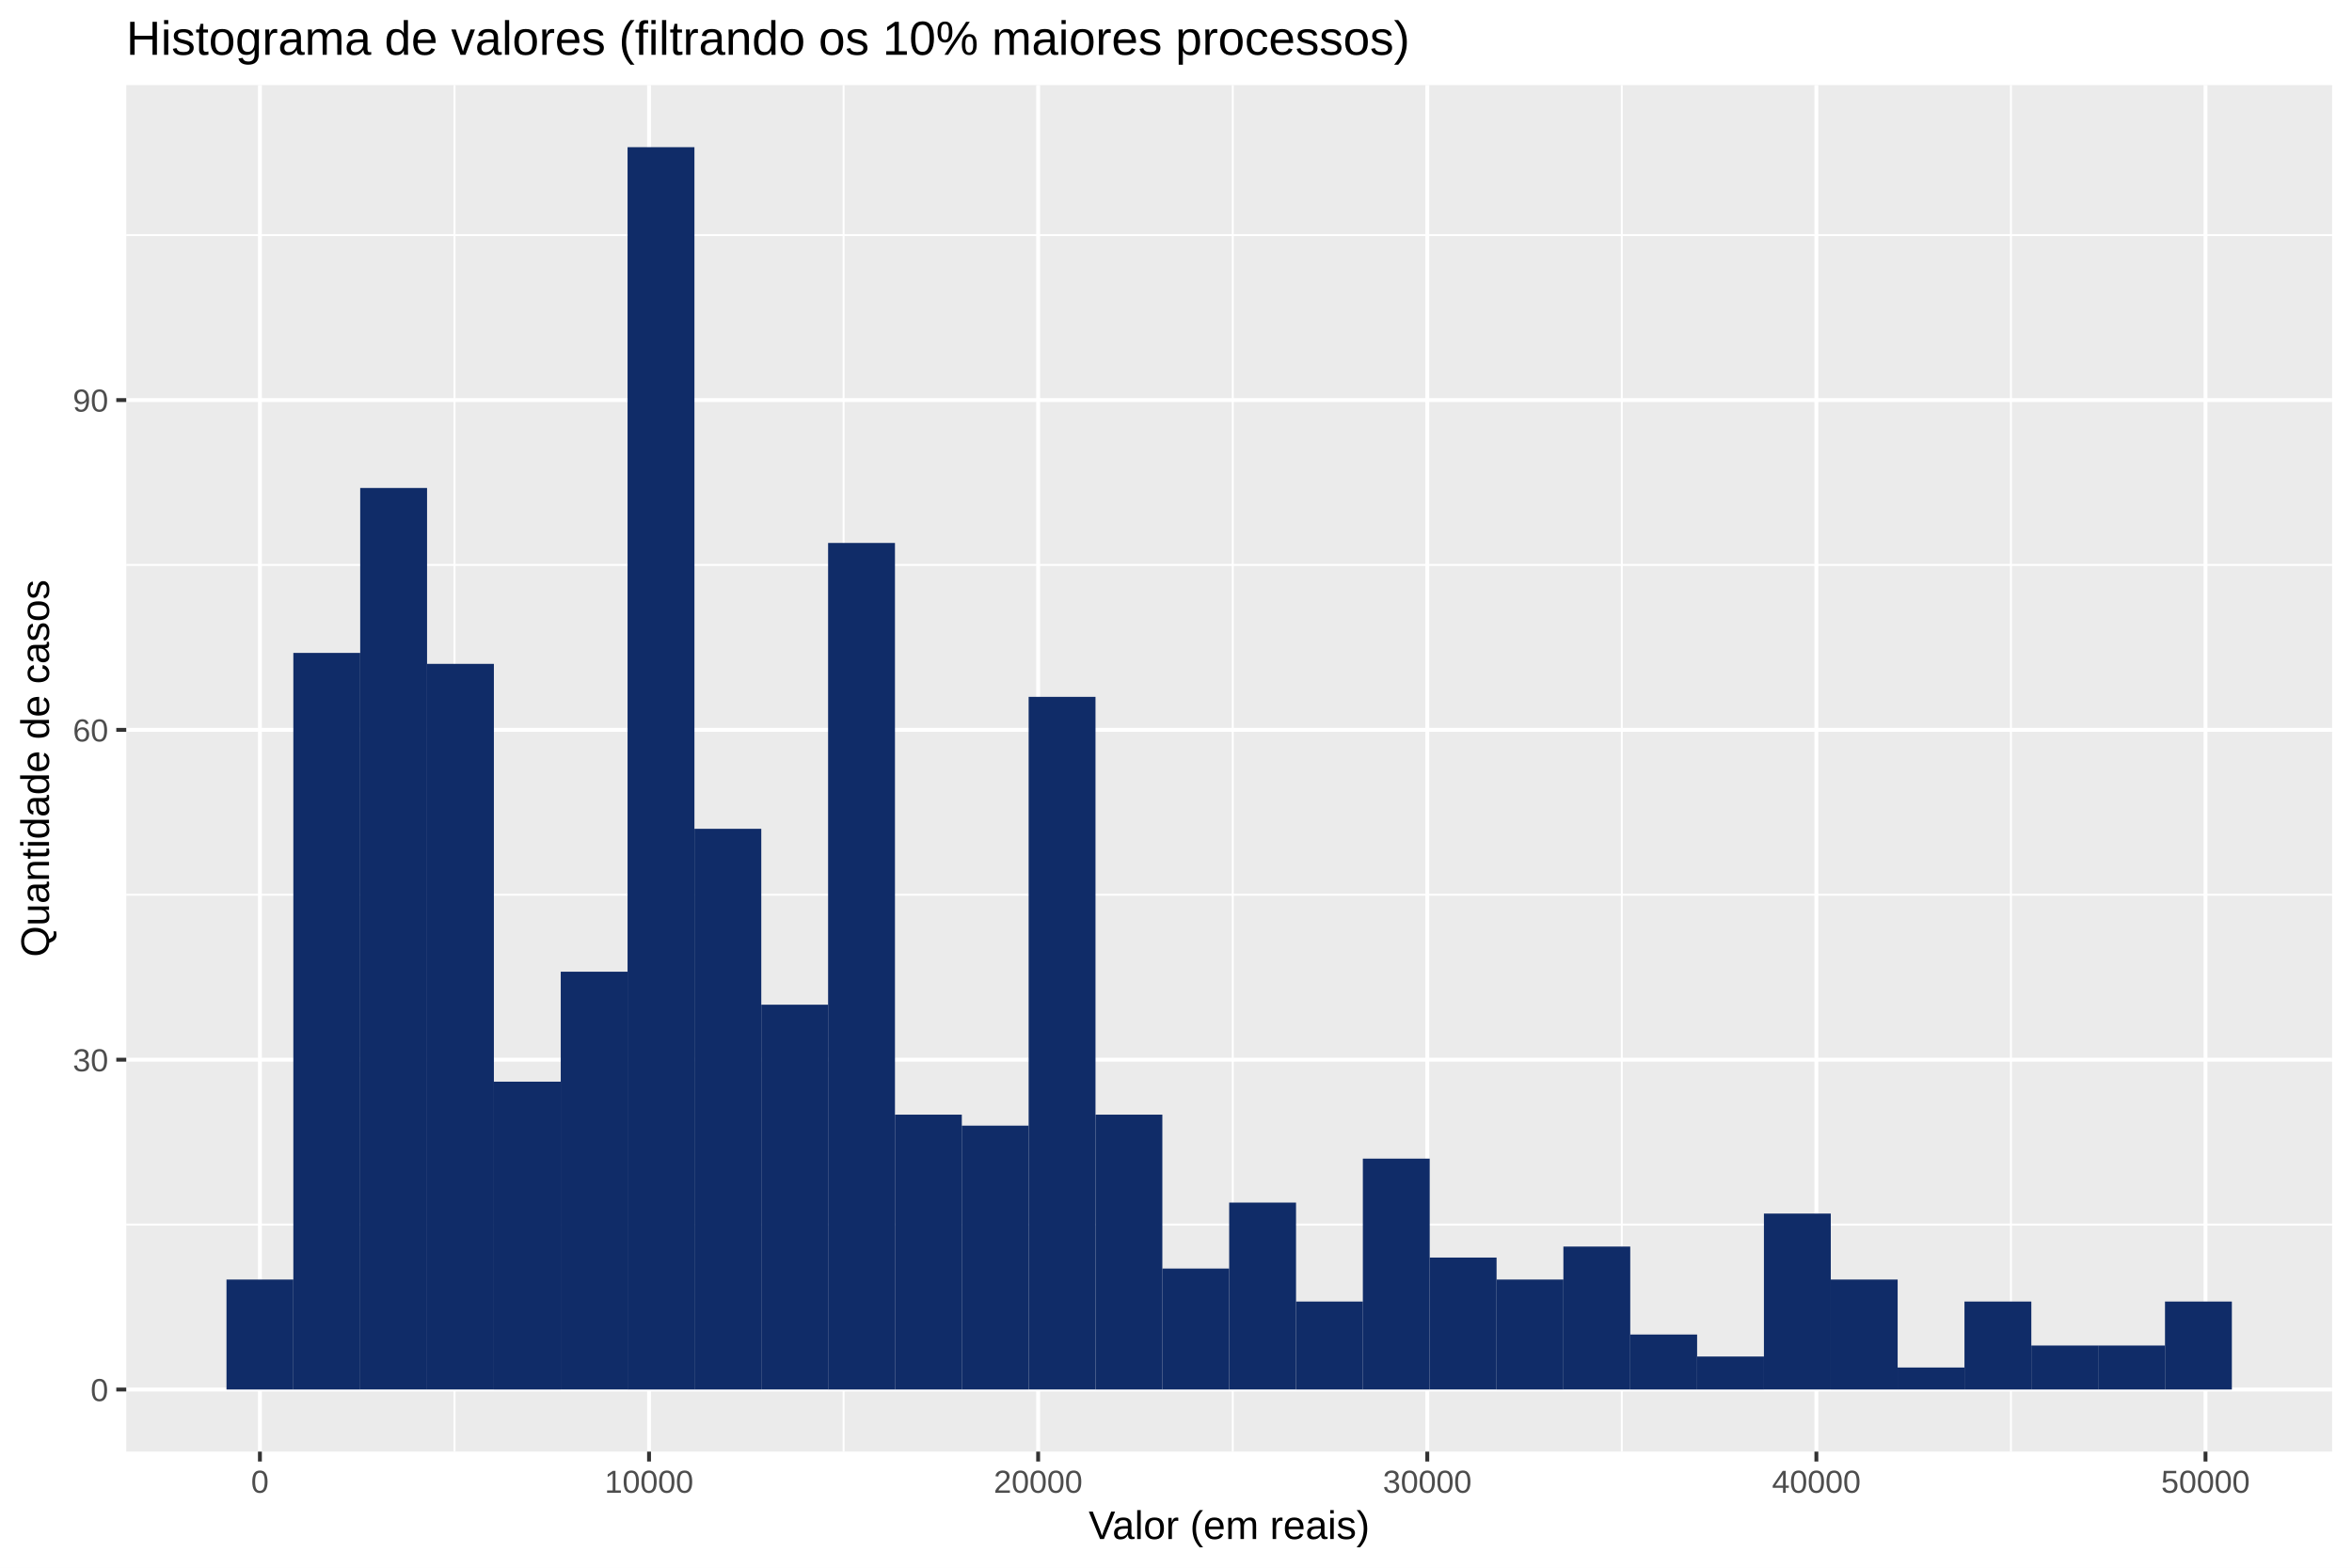
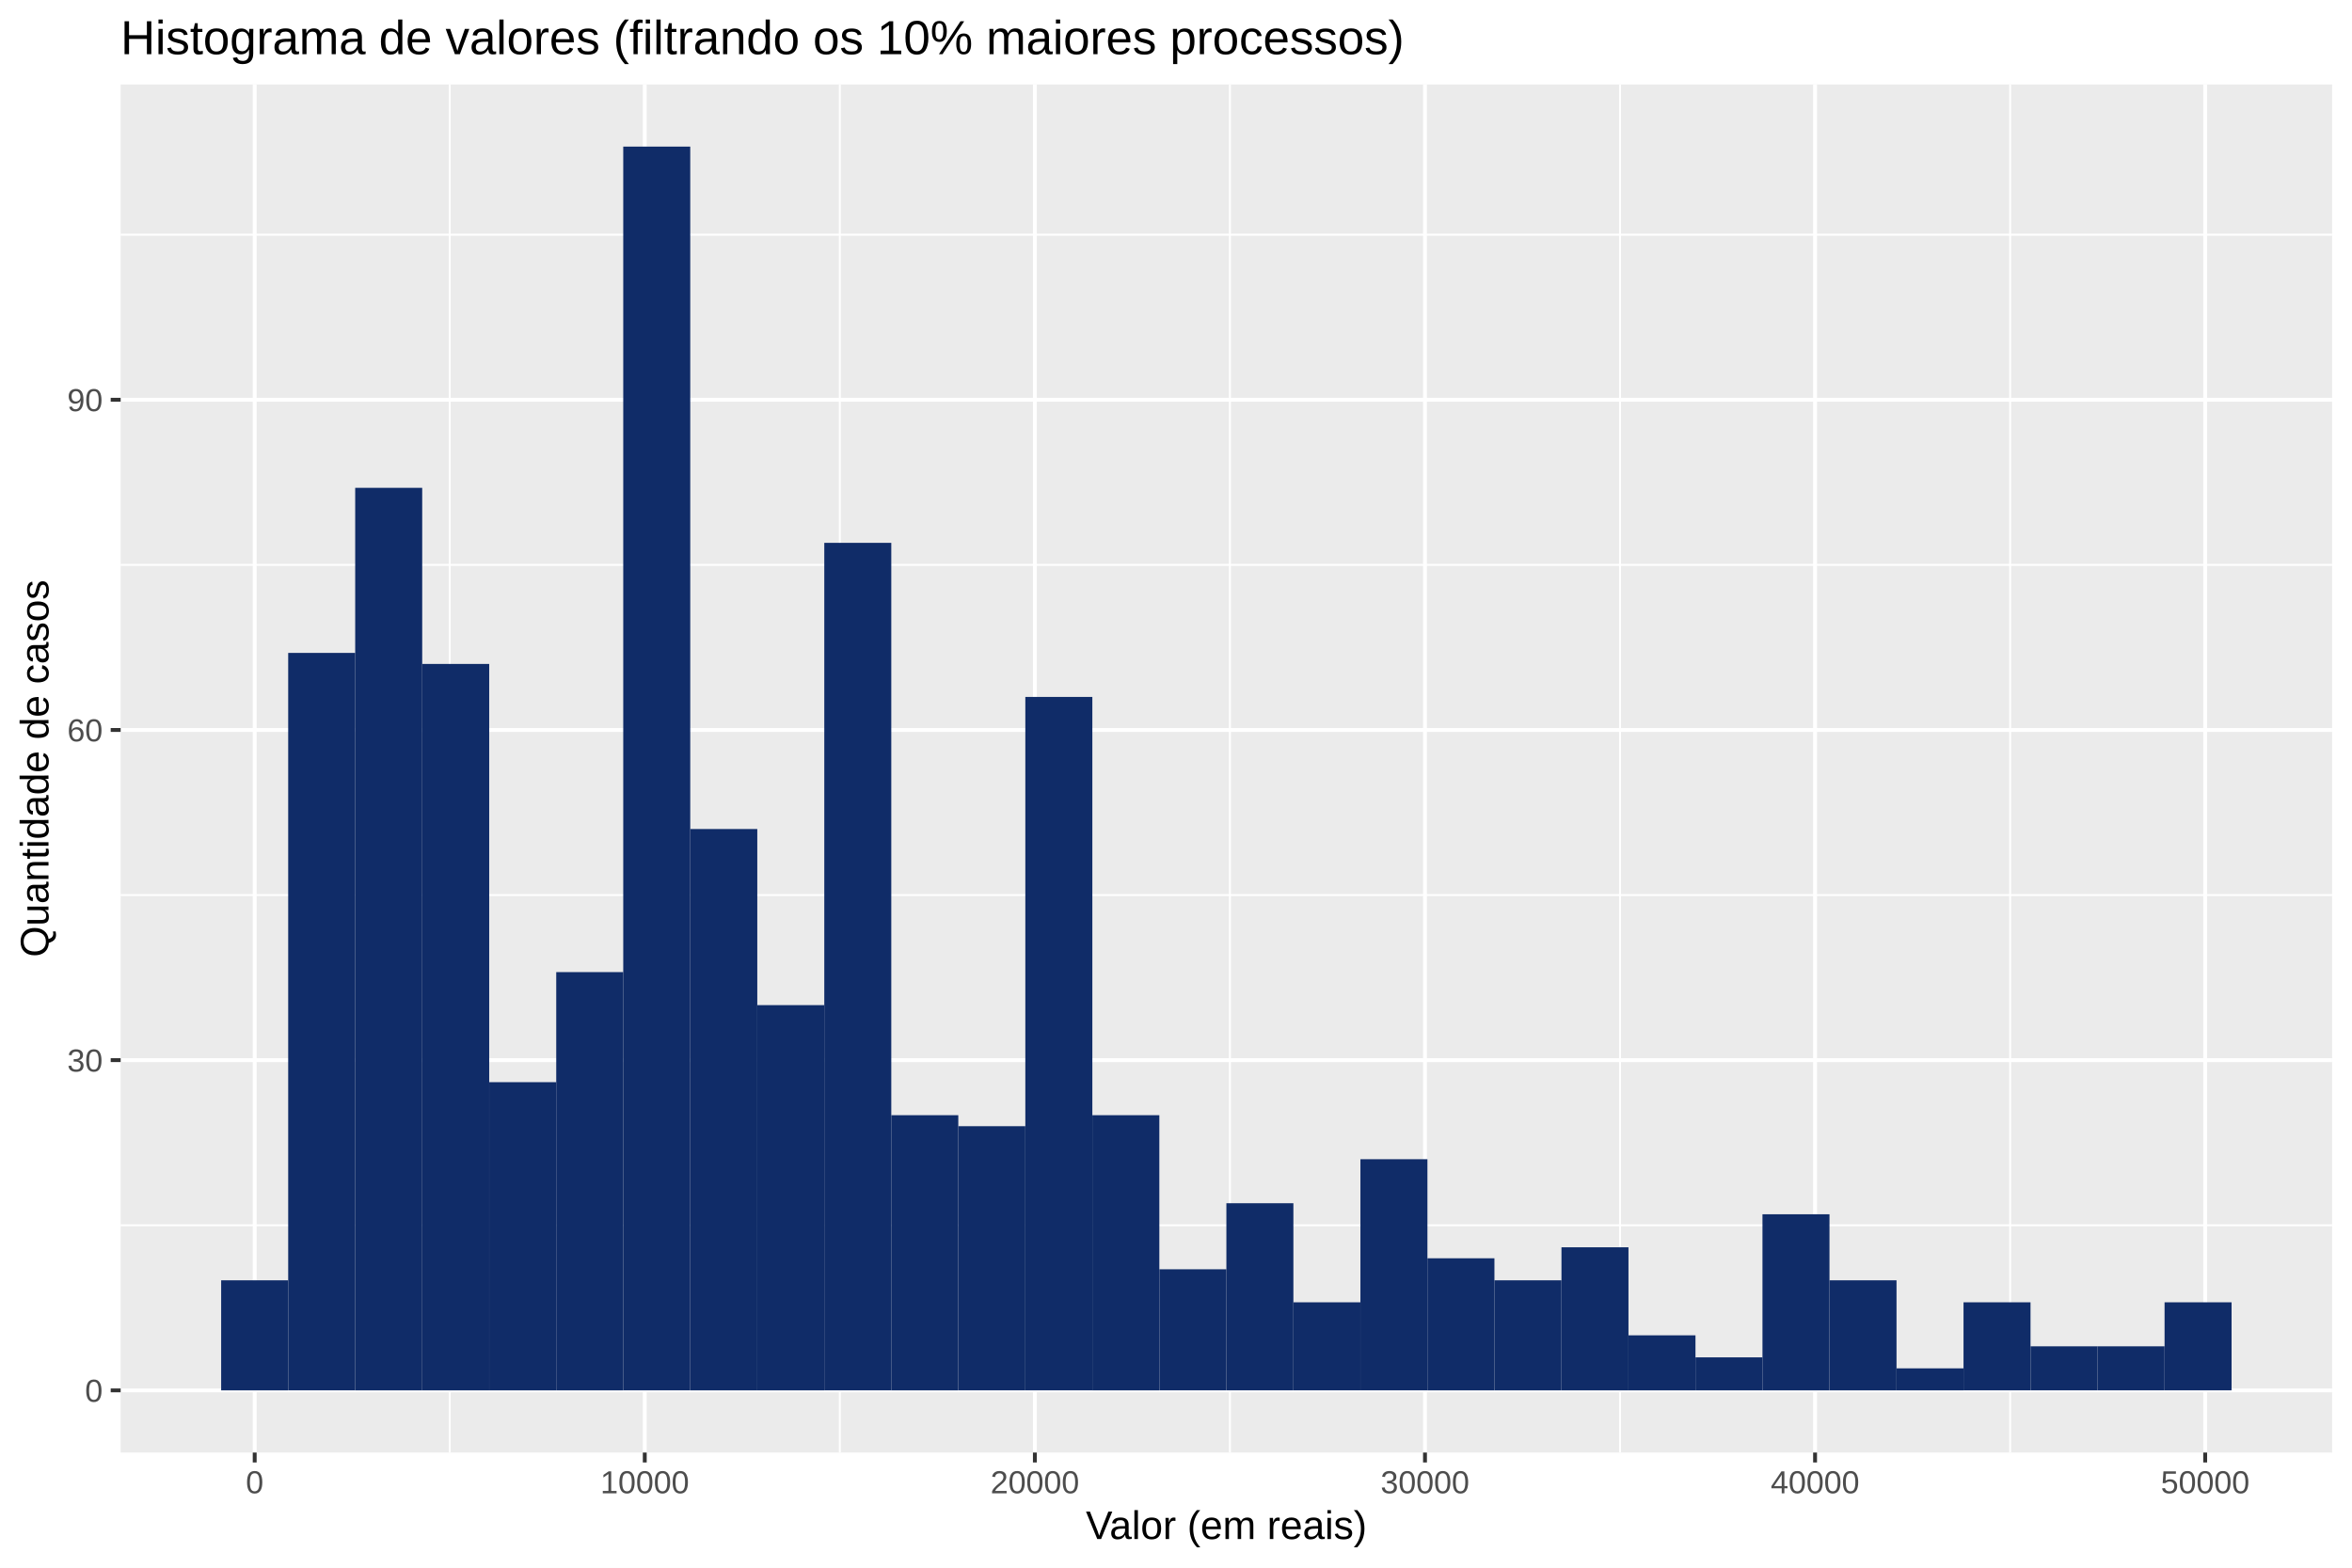
<svg xmlns="http://www.w3.org/2000/svg" class="svglite" width="648.00pt" height="432.00pt" viewBox="0 0 648.00 432.00">
  <defs>
    <style type="text/css">
    .svglite line, .svglite polyline, .svglite polygon, .svglite path, .svglite rect, .svglite circle {
      fill: none;
      stroke: #000000;
      stroke-linecap: round;
      stroke-linejoin: round;
      stroke-miterlimit: 10.00;
    }
    .svglite text {
      white-space: pre;
    }
  </style>
  </defs>
  <rect width="100%" height="100%" style="stroke: none; fill: #FFFFFF;" />
  <defs>
    <clipPath id="cpMC4wMHw2NDguMDB8MC4wMHw0MzIuMDA=">
      <rect x="0.00" y="0.00" width="648.00" height="432.00" />
    </clipPath>
  </defs>
  <g clip-path="url(#cpMC4wMHw2NDguMDB8MC4wMHw0MzIuMDA=)">
    <rect x="0.00" y="0.00" width="648.00" height="432.00" style="stroke-width: 1.07; stroke: #FFFFFF; fill: #FFFFFF;" />
  </g>
  <defs>
-     <clipPath id="cpMzQuNzh8NjQyLjUyfDIzLjQ0fDQwMC4wMQ==">
-       <rect x="34.78" y="23.44" width="607.74" height="376.58" />
+     <clipPath id="cpMzMuMjR8NjQyLjUyfDIzLjI3fDQwMC4yNw==">
+       <rect x="33.24" y="23.27" width="609.28" height="377.01" />
    </clipPath>
  </defs>
-   <g clip-path="url(#cpMzQuNzh8NjQyLjUyfDIzLjQ0fDQwMC4wMQ==)">
-     <rect x="34.78" y="23.44" width="607.74" height="376.58" style="stroke-width: 1.07; stroke: none; fill: #EBEBEB;" />
-     <polyline points="34.78,337.45 642.52,337.45 " style="stroke-width: 0.53; stroke: #FFFFFF; stroke-linecap: butt;" />
-     <polyline points="34.78,246.57 642.52,246.57 " style="stroke-width: 0.53; stroke: #FFFFFF; stroke-linecap: butt;" />
-     <polyline points="34.78,155.68 642.52,155.68 " style="stroke-width: 0.53; stroke: #FFFFFF; stroke-linecap: butt;" />
-     <polyline points="34.78,64.79 642.52,64.79 " style="stroke-width: 0.53; stroke: #FFFFFF; stroke-linecap: butt;" />
-     <polyline points="125.22,400.01 125.22,23.44 " style="stroke-width: 0.53; stroke: #FFFFFF; stroke-linecap: butt;" />
-     <polyline points="232.42,400.01 232.42,23.44 " style="stroke-width: 0.53; stroke: #FFFFFF; stroke-linecap: butt;" />
-     <polyline points="339.63,400.01 339.63,23.44 " style="stroke-width: 0.53; stroke: #FFFFFF; stroke-linecap: butt;" />
-     <polyline points="446.83,400.01 446.83,23.44 " style="stroke-width: 0.53; stroke: #FFFFFF; stroke-linecap: butt;" />
-     <polyline points="554.03,400.01 554.03,23.44 " style="stroke-width: 0.53; stroke: #FFFFFF; stroke-linecap: butt;" />
-     <polyline points="34.78,382.90 642.52,382.90 " style="stroke-width: 1.07; stroke: #FFFFFF; stroke-linecap: butt;" />
-     <polyline points="34.78,292.01 642.52,292.01 " style="stroke-width: 1.07; stroke: #FFFFFF; stroke-linecap: butt;" />
-     <polyline points="34.78,201.12 642.52,201.12 " style="stroke-width: 1.07; stroke: #FFFFFF; stroke-linecap: butt;" />
-     <polyline points="34.78,110.24 642.52,110.24 " style="stroke-width: 1.07; stroke: #FFFFFF; stroke-linecap: butt;" />
-     <polyline points="71.61,400.01 71.61,23.44 " style="stroke-width: 1.07; stroke: #FFFFFF; stroke-linecap: butt;" />
-     <polyline points="178.82,400.01 178.82,23.44 " style="stroke-width: 1.07; stroke: #FFFFFF; stroke-linecap: butt;" />
-     <polyline points="286.02,400.01 286.02,23.44 " style="stroke-width: 1.07; stroke: #FFFFFF; stroke-linecap: butt;" />
-     <polyline points="393.23,400.01 393.23,23.44 " style="stroke-width: 1.07; stroke: #FFFFFF; stroke-linecap: butt;" />
-     <polyline points="500.43,400.01 500.43,23.44 " style="stroke-width: 1.07; stroke: #FFFFFF; stroke-linecap: butt;" />
-     <polyline points="607.64,400.01 607.64,23.44 " style="stroke-width: 1.07; stroke: #FFFFFF; stroke-linecap: butt;" />
-     <rect x="62.40" y="352.60" width="18.42" height="30.30" style="stroke-width: 1.07; stroke: none; stroke-linecap: square; stroke-linejoin: miter; fill: #102C68;" />
-     <rect x="80.82" y="179.92" width="18.42" height="202.98" style="stroke-width: 1.07; stroke: none; stroke-linecap: square; stroke-linejoin: miter; fill: #102C68;" />
-     <rect x="99.24" y="134.47" width="18.42" height="248.42" style="stroke-width: 1.07; stroke: none; stroke-linecap: square; stroke-linejoin: miter; fill: #102C68;" />
-     <rect x="117.65" y="182.94" width="18.42" height="199.95" style="stroke-width: 1.07; stroke: none; stroke-linecap: square; stroke-linejoin: miter; fill: #102C68;" />
-     <rect x="136.07" y="298.07" width="18.42" height="84.83" style="stroke-width: 1.07; stroke: none; stroke-linecap: square; stroke-linejoin: miter; fill: #102C68;" />
-     <rect x="154.49" y="267.77" width="18.42" height="115.12" style="stroke-width: 1.07; stroke: none; stroke-linecap: square; stroke-linejoin: miter; fill: #102C68;" />
-     <rect x="172.90" y="40.56" width="18.42" height="342.34" style="stroke-width: 1.07; stroke: none; stroke-linecap: square; stroke-linejoin: miter; fill: #102C68;" />
-     <rect x="191.32" y="228.39" width="18.42" height="154.51" style="stroke-width: 1.07; stroke: none; stroke-linecap: square; stroke-linejoin: miter; fill: #102C68;" />
-     <rect x="209.74" y="276.86" width="18.42" height="106.03" style="stroke-width: 1.07; stroke: none; stroke-linecap: square; stroke-linejoin: miter; fill: #102C68;" />
-     <rect x="228.15" y="149.62" width="18.42" height="233.28" style="stroke-width: 1.07; stroke: none; stroke-linecap: square; stroke-linejoin: miter; fill: #102C68;" />
-     <rect x="246.57" y="307.16" width="18.42" height="75.74" style="stroke-width: 1.07; stroke: none; stroke-linecap: square; stroke-linejoin: miter; fill: #102C68;" />
-     <rect x="264.98" y="310.19" width="18.42" height="72.71" style="stroke-width: 1.07; stroke: none; stroke-linecap: square; stroke-linejoin: miter; fill: #102C68;" />
-     <rect x="283.40" y="192.03" width="18.42" height="190.86" style="stroke-width: 1.07; stroke: none; stroke-linecap: square; stroke-linejoin: miter; fill: #102C68;" />
-     <rect x="301.82" y="307.16" width="18.42" height="75.74" style="stroke-width: 1.07; stroke: none; stroke-linecap: square; stroke-linejoin: miter; fill: #102C68;" />
-     <rect x="320.23" y="349.57" width="18.42" height="33.33" style="stroke-width: 1.07; stroke: none; stroke-linecap: square; stroke-linejoin: miter; fill: #102C68;" />
-     <rect x="338.65" y="331.39" width="18.42" height="51.50" style="stroke-width: 1.07; stroke: none; stroke-linecap: square; stroke-linejoin: miter; fill: #102C68;" />
-     <rect x="357.07" y="358.66" width="18.42" height="24.24" style="stroke-width: 1.07; stroke: none; stroke-linecap: square; stroke-linejoin: miter; fill: #102C68;" />
-     <rect x="375.48" y="319.28" width="18.42" height="63.62" style="stroke-width: 1.07; stroke: none; stroke-linecap: square; stroke-linejoin: miter; fill: #102C68;" />
-     <rect x="393.90" y="346.54" width="18.42" height="36.35" style="stroke-width: 1.07; stroke: none; stroke-linecap: square; stroke-linejoin: miter; fill: #102C68;" />
-     <rect x="412.32" y="352.60" width="18.42" height="30.30" style="stroke-width: 1.07; stroke: none; stroke-linecap: square; stroke-linejoin: miter; fill: #102C68;" />
-     <rect x="430.73" y="343.51" width="18.42" height="39.38" style="stroke-width: 1.07; stroke: none; stroke-linecap: square; stroke-linejoin: miter; fill: #102C68;" />
-     <rect x="449.15" y="367.75" width="18.42" height="15.15" style="stroke-width: 1.07; stroke: none; stroke-linecap: square; stroke-linejoin: miter; fill: #102C68;" />
-     <rect x="467.57" y="373.81" width="18.42" height="9.09" style="stroke-width: 1.07; stroke: none; stroke-linecap: square; stroke-linejoin: miter; fill: #102C68;" />
-     <rect x="485.98" y="334.42" width="18.42" height="48.47" style="stroke-width: 1.07; stroke: none; stroke-linecap: square; stroke-linejoin: miter; fill: #102C68;" />
-     <rect x="504.40" y="352.60" width="18.42" height="30.30" style="stroke-width: 1.07; stroke: none; stroke-linecap: square; stroke-linejoin: miter; fill: #102C68;" />
-     <rect x="522.81" y="376.84" width="18.42" height="6.06" style="stroke-width: 1.07; stroke: none; stroke-linecap: square; stroke-linejoin: miter; fill: #102C68;" />
-     <rect x="541.23" y="358.66" width="18.42" height="24.24" style="stroke-width: 1.07; stroke: none; stroke-linecap: square; stroke-linejoin: miter; fill: #102C68;" />
-     <rect x="559.65" y="370.78" width="18.42" height="12.12" style="stroke-width: 1.07; stroke: none; stroke-linecap: square; stroke-linejoin: miter; fill: #102C68;" />
-     <rect x="578.06" y="370.78" width="18.42" height="12.12" style="stroke-width: 1.07; stroke: none; stroke-linecap: square; stroke-linejoin: miter; fill: #102C68;" />
-     <rect x="596.48" y="358.66" width="18.42" height="24.24" style="stroke-width: 1.07; stroke: none; stroke-linecap: square; stroke-linejoin: miter; fill: #102C68;" />
+   <g clip-path="url(#cpMzMuMjR8NjQyLjUyfDIzLjI3fDQwMC4yNw==)">
+     <rect x="33.24" y="23.27" width="609.28" height="377.01" style="stroke-width: 1.07; stroke: none; fill: #EBEBEB;" />
+     <polyline points="33.24,337.64 642.52,337.64 " style="stroke-width: 0.53; stroke: #FFFFFF; stroke-linecap: butt;" />
+     <polyline points="33.24,246.65 642.52,246.65 " style="stroke-width: 0.53; stroke: #FFFFFF; stroke-linecap: butt;" />
+     <polyline points="33.24,155.66 642.52,155.66 " style="stroke-width: 0.53; stroke: #FFFFFF; stroke-linecap: butt;" />
+     <polyline points="33.24,64.67 642.52,64.67 " style="stroke-width: 0.53; stroke: #FFFFFF; stroke-linecap: butt;" />
+     <polyline points="123.90,400.27 123.90,23.27 " style="stroke-width: 0.53; stroke: #FFFFFF; stroke-linecap: butt;" />
+     <polyline points="231.38,400.27 231.38,23.27 " style="stroke-width: 0.53; stroke: #FFFFFF; stroke-linecap: butt;" />
+     <polyline points="338.86,400.27 338.86,23.27 " style="stroke-width: 0.53; stroke: #FFFFFF; stroke-linecap: butt;" />
+     <polyline points="446.33,400.27 446.33,23.27 " style="stroke-width: 0.53; stroke: #FFFFFF; stroke-linecap: butt;" />
+     <polyline points="553.81,400.27 553.81,23.27 " style="stroke-width: 0.53; stroke: #FFFFFF; stroke-linecap: butt;" />
+     <polyline points="33.24,383.14 642.52,383.14 " style="stroke-width: 1.07; stroke: #FFFFFF; stroke-linecap: butt;" />
+     <polyline points="33.24,292.14 642.52,292.14 " style="stroke-width: 1.07; stroke: #FFFFFF; stroke-linecap: butt;" />
+     <polyline points="33.24,201.15 642.52,201.15 " style="stroke-width: 1.07; stroke: #FFFFFF; stroke-linecap: butt;" />
+     <polyline points="33.24,110.16 642.52,110.16 " style="stroke-width: 1.07; stroke: #FFFFFF; stroke-linecap: butt;" />
+     <polyline points="70.17,400.27 70.17,23.27 " style="stroke-width: 1.07; stroke: #FFFFFF; stroke-linecap: butt;" />
+     <polyline points="177.64,400.27 177.64,23.27 " style="stroke-width: 1.07; stroke: #FFFFFF; stroke-linecap: butt;" />
+     <polyline points="285.12,400.27 285.12,23.27 " style="stroke-width: 1.07; stroke: #FFFFFF; stroke-linecap: butt;" />
+     <polyline points="392.60,400.27 392.60,23.27 " style="stroke-width: 1.07; stroke: #FFFFFF; stroke-linecap: butt;" />
+     <polyline points="500.07,400.27 500.07,23.27 " style="stroke-width: 1.07; stroke: #FFFFFF; stroke-linecap: butt;" />
+     <polyline points="607.55,400.27 607.55,23.27 " style="stroke-width: 1.07; stroke: #FFFFFF; stroke-linecap: butt;" />
+     <rect x="60.93" y="352.81" width="18.46" height="30.33" style="stroke-width: 1.07; stroke: none; stroke-linecap: square; stroke-linejoin: miter; fill: #102C68;" />
+     <rect x="79.40" y="179.92" width="18.46" height="203.21" style="stroke-width: 1.07; stroke: none; stroke-linecap: square; stroke-linejoin: miter; fill: #102C68;" />
+     <rect x="97.86" y="134.43" width="18.46" height="248.71" style="stroke-width: 1.07; stroke: none; stroke-linecap: square; stroke-linejoin: miter; fill: #102C68;" />
+     <rect x="116.32" y="182.96" width="18.46" height="200.18" style="stroke-width: 1.07; stroke: none; stroke-linecap: square; stroke-linejoin: miter; fill: #102C68;" />
+     <rect x="134.79" y="298.21" width="18.46" height="84.93" style="stroke-width: 1.07; stroke: none; stroke-linecap: square; stroke-linejoin: miter; fill: #102C68;" />
+     <rect x="153.25" y="267.88" width="18.46" height="115.26" style="stroke-width: 1.07; stroke: none; stroke-linecap: square; stroke-linejoin: miter; fill: #102C68;" />
+     <rect x="171.71" y="40.40" width="18.46" height="342.73" style="stroke-width: 1.07; stroke: none; stroke-linecap: square; stroke-linejoin: miter; fill: #102C68;" />
+     <rect x="190.18" y="228.45" width="18.46" height="154.69" style="stroke-width: 1.07; stroke: none; stroke-linecap: square; stroke-linejoin: miter; fill: #102C68;" />
+     <rect x="208.64" y="276.98" width="18.46" height="106.16" style="stroke-width: 1.07; stroke: none; stroke-linecap: square; stroke-linejoin: miter; fill: #102C68;" />
+     <rect x="227.10" y="149.59" width="18.46" height="233.54" style="stroke-width: 1.07; stroke: none; stroke-linecap: square; stroke-linejoin: miter; fill: #102C68;" />
+     <rect x="245.56" y="307.31" width="18.46" height="75.83" style="stroke-width: 1.07; stroke: none; stroke-linecap: square; stroke-linejoin: miter; fill: #102C68;" />
+     <rect x="264.03" y="310.34" width="18.46" height="72.79" style="stroke-width: 1.07; stroke: none; stroke-linecap: square; stroke-linejoin: miter; fill: #102C68;" />
+     <rect x="282.49" y="192.05" width="18.46" height="191.08" style="stroke-width: 1.07; stroke: none; stroke-linecap: square; stroke-linejoin: miter; fill: #102C68;" />
+     <rect x="300.95" y="307.31" width="18.46" height="75.83" style="stroke-width: 1.07; stroke: none; stroke-linecap: square; stroke-linejoin: miter; fill: #102C68;" />
+     <rect x="319.42" y="349.77" width="18.46" height="33.36" style="stroke-width: 1.07; stroke: none; stroke-linecap: square; stroke-linejoin: miter; fill: #102C68;" />
+     <rect x="337.88" y="331.57" width="18.46" height="51.56" style="stroke-width: 1.07; stroke: none; stroke-linecap: square; stroke-linejoin: miter; fill: #102C68;" />
+     <rect x="356.34" y="358.87" width="18.46" height="24.26" style="stroke-width: 1.07; stroke: none; stroke-linecap: square; stroke-linejoin: miter; fill: #102C68;" />
+     <rect x="374.81" y="319.44" width="18.46" height="63.69" style="stroke-width: 1.07; stroke: none; stroke-linecap: square; stroke-linejoin: miter; fill: #102C68;" />
+     <rect x="393.27" y="346.74" width="18.46" height="36.40" style="stroke-width: 1.07; stroke: none; stroke-linecap: square; stroke-linejoin: miter; fill: #102C68;" />
+     <rect x="411.73" y="352.81" width="18.46" height="30.33" style="stroke-width: 1.07; stroke: none; stroke-linecap: square; stroke-linejoin: miter; fill: #102C68;" />
+     <rect x="430.20" y="343.71" width="18.46" height="39.43" style="stroke-width: 1.07; stroke: none; stroke-linecap: square; stroke-linejoin: miter; fill: #102C68;" />
+     <rect x="448.66" y="367.97" width="18.46" height="15.17" style="stroke-width: 1.07; stroke: none; stroke-linecap: square; stroke-linejoin: miter; fill: #102C68;" />
+     <rect x="467.12" y="374.04" width="18.46" height="9.10" style="stroke-width: 1.07; stroke: none; stroke-linecap: square; stroke-linejoin: miter; fill: #102C68;" />
+     <rect x="485.58" y="334.61" width="18.46" height="48.53" style="stroke-width: 1.07; stroke: none; stroke-linecap: square; stroke-linejoin: miter; fill: #102C68;" />
+     <rect x="504.05" y="352.81" width="18.46" height="30.33" style="stroke-width: 1.07; stroke: none; stroke-linecap: square; stroke-linejoin: miter; fill: #102C68;" />
+     <rect x="522.51" y="377.07" width="18.46" height="6.07" style="stroke-width: 1.07; stroke: none; stroke-linecap: square; stroke-linejoin: miter; fill: #102C68;" />
+     <rect x="540.97" y="358.87" width="18.46" height="24.26" style="stroke-width: 1.07; stroke: none; stroke-linecap: square; stroke-linejoin: miter; fill: #102C68;" />
+     <rect x="559.44" y="371.00" width="18.46" height="12.13" style="stroke-width: 1.07; stroke: none; stroke-linecap: square; stroke-linejoin: miter; fill: #102C68;" />
+     <rect x="577.90" y="371.00" width="18.46" height="12.13" style="stroke-width: 1.07; stroke: none; stroke-linecap: square; stroke-linejoin: miter; fill: #102C68;" />
+     <rect x="596.36" y="358.87" width="18.46" height="24.26" style="stroke-width: 1.07; stroke: none; stroke-linecap: square; stroke-linejoin: miter; fill: #102C68;" />
  </g>
  <g clip-path="url(#cpMC4wMHw2NDguMDB8MC4wMHw0MzIuMDA=)">
-     <text x="29.85" y="386.10" text-anchor="end" style="font-size: 8.80px;fill: #4D4D4D; font-family: &quot;Liberation Sans&quot;;" textLength="5.59px" lengthAdjust="spacingAndGlyphs">0</text>
-     <text x="29.85" y="295.22" text-anchor="end" style="font-size: 8.80px;fill: #4D4D4D; font-family: &quot;Liberation Sans&quot;;" textLength="11.19px" lengthAdjust="spacingAndGlyphs">30</text>
-     <text x="29.85" y="204.33" text-anchor="end" style="font-size: 8.80px;fill: #4D4D4D; font-family: &quot;Liberation Sans&quot;;" textLength="11.19px" lengthAdjust="spacingAndGlyphs">60</text>
-     <text x="29.85" y="113.44" text-anchor="end" style="font-size: 8.80px;fill: #4D4D4D; font-family: &quot;Liberation Sans&quot;;" textLength="11.19px" lengthAdjust="spacingAndGlyphs">90</text>
-     <polyline points="32.04,382.90 34.78,382.90 " style="stroke-width: 1.07; stroke: #333333; stroke-linecap: butt;" />
-     <polyline points="32.04,292.01 34.78,292.01 " style="stroke-width: 1.07; stroke: #333333; stroke-linecap: butt;" />
-     <polyline points="32.04,201.12 34.78,201.12 " style="stroke-width: 1.07; stroke: #333333; stroke-linecap: butt;" />
-     <polyline points="32.04,110.24 34.78,110.24 " style="stroke-width: 1.07; stroke: #333333; stroke-linecap: butt;" />
-     <polyline points="71.61,402.75 71.61,400.01 " style="stroke-width: 1.07; stroke: #333333; stroke-linecap: butt;" />
-     <polyline points="178.82,402.75 178.82,400.01 " style="stroke-width: 1.07; stroke: #333333; stroke-linecap: butt;" />
-     <polyline points="286.02,402.75 286.02,400.01 " style="stroke-width: 1.07; stroke: #333333; stroke-linecap: butt;" />
-     <polyline points="393.23,402.75 393.23,400.01 " style="stroke-width: 1.07; stroke: #333333; stroke-linecap: butt;" />
-     <polyline points="500.43,402.75 500.43,400.01 " style="stroke-width: 1.07; stroke: #333333; stroke-linecap: butt;" />
-     <polyline points="607.64,402.75 607.64,400.01 " style="stroke-width: 1.07; stroke: #333333; stroke-linecap: butt;" />
-     <text x="71.61" y="411.36" text-anchor="middle" style="font-size: 8.80px;fill: #4D4D4D; font-family: &quot;Liberation Sans&quot;;" textLength="5.59px" lengthAdjust="spacingAndGlyphs">0</text>
-     <text x="178.82" y="411.36" text-anchor="middle" style="font-size: 8.80px;fill: #4D4D4D; font-family: &quot;Liberation Sans&quot;;" textLength="27.97px" lengthAdjust="spacingAndGlyphs">10000</text>
-     <text x="286.02" y="411.36" text-anchor="middle" style="font-size: 8.80px;fill: #4D4D4D; font-family: &quot;Liberation Sans&quot;;" textLength="27.97px" lengthAdjust="spacingAndGlyphs">20000</text>
-     <text x="393.23" y="411.36" text-anchor="middle" style="font-size: 8.80px;fill: #4D4D4D; font-family: &quot;Liberation Sans&quot;;" textLength="27.97px" lengthAdjust="spacingAndGlyphs">30000</text>
-     <text x="500.43" y="411.36" text-anchor="middle" style="font-size: 8.80px;fill: #4D4D4D; font-family: &quot;Liberation Sans&quot;;" textLength="27.97px" lengthAdjust="spacingAndGlyphs">40000</text>
-     <text x="607.64" y="411.36" text-anchor="middle" style="font-size: 8.80px;fill: #4D4D4D; font-family: &quot;Liberation Sans&quot;;" textLength="27.97px" lengthAdjust="spacingAndGlyphs">50000</text>
-     <text x="338.65" y="424.10" text-anchor="middle" style="font-size: 11.00px; font-family: &quot;Liberation Sans&quot;;" textLength="87.36px" lengthAdjust="spacingAndGlyphs">Valor (em reais)</text>
-     <text transform="translate(13.50,211.73) rotate(-90)" text-anchor="middle" style="font-size: 11.00px; font-family: &quot;Liberation Sans&quot;;" textLength="115.92px" lengthAdjust="spacingAndGlyphs">Quantidade de casos</text>
-     <text x="34.78" y="15.10" style="font-size: 13.20px; font-family: &quot;Liberation Sans&quot;;" textLength="398.51px" lengthAdjust="spacingAndGlyphs">Histograma de valores (filtrando os 10% maiores processos)</text>
+     <text x="28.31" y="386.29" text-anchor="end" style="font-size: 8.80px;fill: #4D4D4D; font-family: &quot;Arial&quot;;" textLength="4.90px" lengthAdjust="spacingAndGlyphs">0</text>
+     <text x="28.31" y="295.29" text-anchor="end" style="font-size: 8.80px;fill: #4D4D4D; font-family: &quot;Arial&quot;;" textLength="9.79px" lengthAdjust="spacingAndGlyphs">30</text>
+     <text x="28.31" y="204.30" text-anchor="end" style="font-size: 8.80px;fill: #4D4D4D; font-family: &quot;Arial&quot;;" textLength="9.79px" lengthAdjust="spacingAndGlyphs">60</text>
+     <text x="28.31" y="113.31" text-anchor="end" style="font-size: 8.80px;fill: #4D4D4D; font-family: &quot;Arial&quot;;" textLength="9.79px" lengthAdjust="spacingAndGlyphs">90</text>
+     <polyline points="30.50,383.14 33.24,383.14 " style="stroke-width: 1.07; stroke: #333333; stroke-linecap: butt;" />
+     <polyline points="30.50,292.14 33.24,292.14 " style="stroke-width: 1.07; stroke: #333333; stroke-linecap: butt;" />
+     <polyline points="30.50,201.15 33.24,201.15 " style="stroke-width: 1.07; stroke: #333333; stroke-linecap: butt;" />
+     <polyline points="30.50,110.16 33.24,110.16 " style="stroke-width: 1.07; stroke: #333333; stroke-linecap: butt;" />
+     <polyline points="70.17,403.01 70.17,400.27 " style="stroke-width: 1.07; stroke: #333333; stroke-linecap: butt;" />
+     <polyline points="177.64,403.01 177.64,400.27 " style="stroke-width: 1.07; stroke: #333333; stroke-linecap: butt;" />
+     <polyline points="285.12,403.01 285.12,400.27 " style="stroke-width: 1.07; stroke: #333333; stroke-linecap: butt;" />
+     <polyline points="392.60,403.01 392.60,400.27 " style="stroke-width: 1.07; stroke: #333333; stroke-linecap: butt;" />
+     <polyline points="500.07,403.01 500.07,400.27 " style="stroke-width: 1.07; stroke: #333333; stroke-linecap: butt;" />
+     <polyline points="607.55,403.01 607.55,400.27 " style="stroke-width: 1.07; stroke: #333333; stroke-linecap: butt;" />
+     <text x="70.17" y="411.50" text-anchor="middle" style="font-size: 8.80px;fill: #4D4D4D; font-family: &quot;Arial&quot;;" textLength="4.90px" lengthAdjust="spacingAndGlyphs">0</text>
+     <text x="177.64" y="411.50" text-anchor="middle" style="font-size: 8.80px;fill: #4D4D4D; font-family: &quot;Arial&quot;;" textLength="24.48px" lengthAdjust="spacingAndGlyphs">10000</text>
+     <text x="285.12" y="411.50" text-anchor="middle" style="font-size: 8.80px;fill: #4D4D4D; font-family: &quot;Arial&quot;;" textLength="24.48px" lengthAdjust="spacingAndGlyphs">20000</text>
+     <text x="392.60" y="411.50" text-anchor="middle" style="font-size: 8.80px;fill: #4D4D4D; font-family: &quot;Arial&quot;;" textLength="24.48px" lengthAdjust="spacingAndGlyphs">30000</text>
+     <text x="500.07" y="411.50" text-anchor="middle" style="font-size: 8.80px;fill: #4D4D4D; font-family: &quot;Arial&quot;;" textLength="24.48px" lengthAdjust="spacingAndGlyphs">40000</text>
+     <text x="607.55" y="411.50" text-anchor="middle" style="font-size: 8.80px;fill: #4D4D4D; font-family: &quot;Arial&quot;;" textLength="24.48px" lengthAdjust="spacingAndGlyphs">50000</text>
+     <text x="337.88" y="424.10" text-anchor="middle" style="font-size: 11.00px; font-family: &quot;Arial&quot;;" textLength="77.45px" lengthAdjust="spacingAndGlyphs">Valor (em reais)</text>
+     <text transform="translate(13.36,211.77) rotate(-90)" text-anchor="middle" style="font-size: 11.00px; font-family: &quot;Arial&quot;;" textLength="104.00px" lengthAdjust="spacingAndGlyphs">Quantidade de casos</text>
+     <text x="33.24" y="14.93" style="font-size: 13.20px; font-family: &quot;Arial&quot;;" textLength="353.38px" lengthAdjust="spacingAndGlyphs">Histograma de valores (filtrando os 10% maiores processos)</text>
  </g>
</svg>
